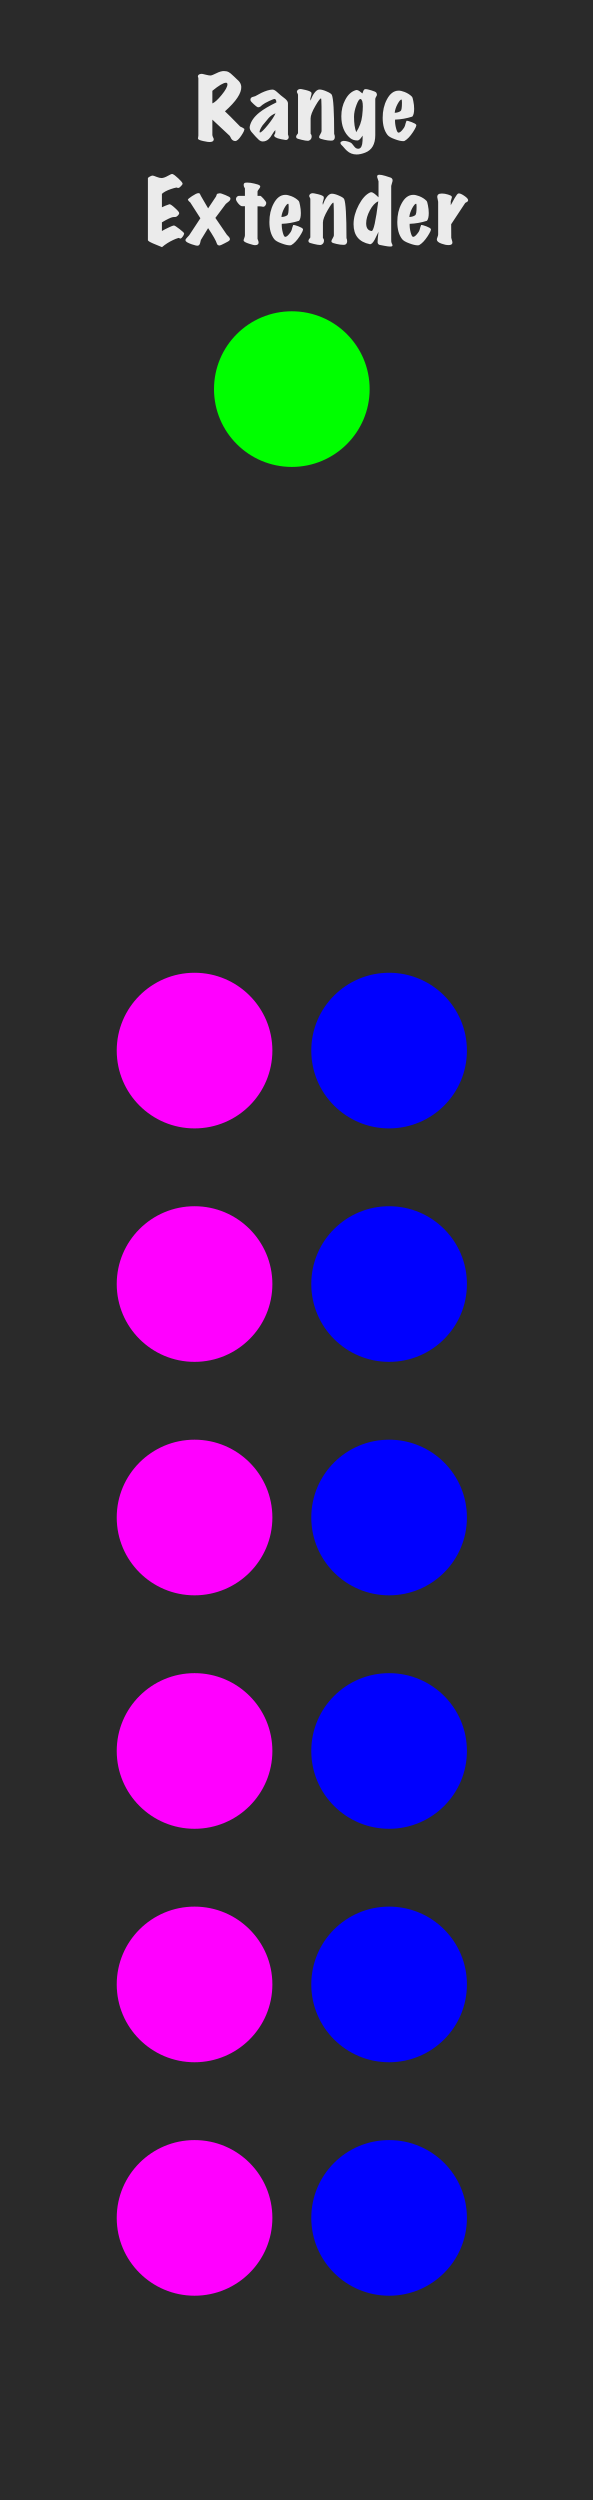
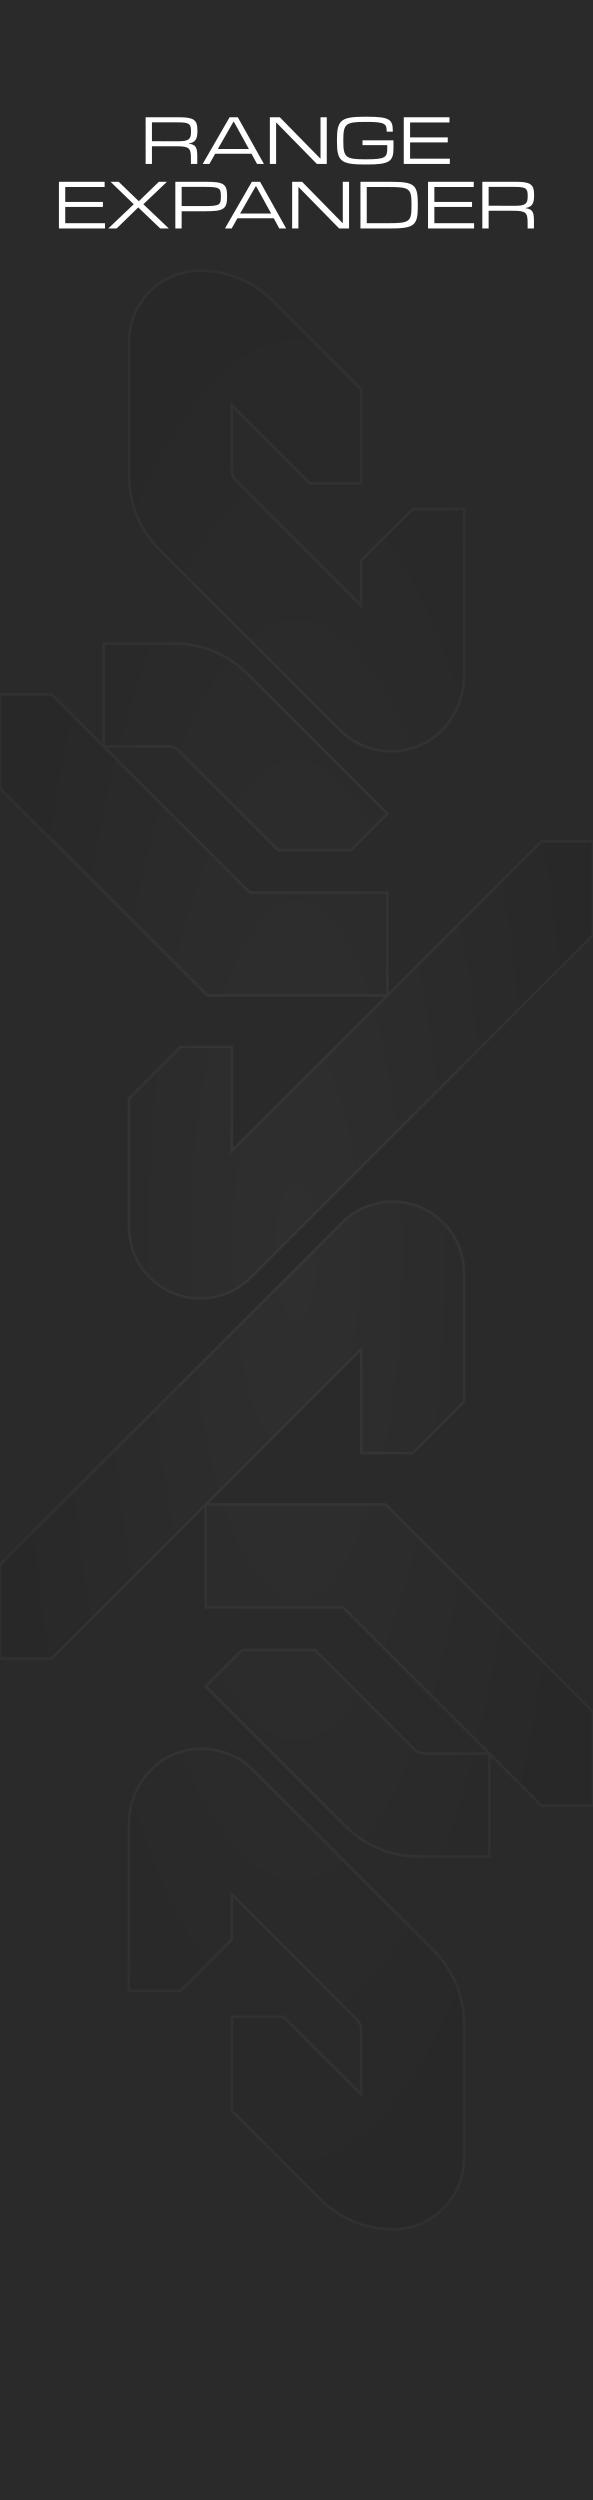
- <svg xmlns="http://www.w3.org/2000/svg" width="30.48mm" height="128.5mm" viewBox="0 0 30.48 128.5" version="1.1" id="svg8">
+ <svg xmlns="http://www.w3.org/2000/svg" xmlns:xlink="http://www.w3.org/1999/xlink" width="30.48mm" height="128.5mm" viewBox="0 0 30.48 128.5" version="1.1" id="svg8">
  <defs id="defs2">
+     <linearGradient id="linearGradient14">
+       <stop style="stop-color:#363638;" offset="0" id="stop14" />
+       <stop style="stop-color:#303030;" offset="1" id="stop15" />
+     </linearGradient>
+     <linearGradient id="linearGradient11">
+       <stop style="stop-color:#2F2F2F;" offset="0" id="stop11" />
+       <stop style="stop-color:#282829;" offset="1" id="stop12" />
+     </linearGradient>
    <rect x="7.071" y="23.234" width="115.157" height="51.518" id="rect1" />
    <rect x="7.071" y="23.234" width="115.157" height="51.518" id="rect2" />
+     <radialGradient xlink:href="#linearGradient11" id="radialGradient12" cx="375" cy="113.53" fx="375" fy="113.53" r="375.5" gradientTransform="matrix(1,0,0,0.3036751,0,79.05377)" gradientUnits="userSpaceOnUse" />
+     <radialGradient xlink:href="#linearGradient14" id="radialGradient15" cx="375" cy="113.53" fx="375" fy="113.53" r="375.5" gradientTransform="matrix(1,0,0,0.3036751,0,79.05377)" gradientUnits="userSpaceOnUse" />
  </defs>
  <g id="layer1" transform="translate(0,-168.5)">
    <rect style="display:inline;opacity:1;vector-effect:none;fill:#2a2a2a;fill-opacity:1;fill-rule:evenodd;stroke:none;stroke-width:0.649;stroke-linecap:butt;stroke-linejoin:miter;stroke-miterlimit:4;stroke-dasharray:none;stroke-dashoffset:0;stroke-opacity:1;paint-order:normal" id="rect420" width="30.48" height="128.5" x="5.9211732e-17" y="168.5" />
-     <path style="font-weight:bold;font-size:16px;font-family:'Marker Felt';-inkscape-font-specification:'Marker Felt Bold';text-align:center;text-anchor:middle;white-space:pre;shape-padding:1.01;fill:#ebebeb;fill-opacity:1" d="m 52.497,37.14 q 0.144,0.272 -0.576,1.344 -0.704,1.056 -1.184,1.04 -0.512,-0.016 -0.816,-0.544 -0.048,-0.16 -0.24,-0.464 l -3.376,-3.152 v 2.96 q 0,0.176 0.128,0.448 0.144,0.272 0.144,0.4 0,0.48 -0.624,0.528 -0.48,0.048 -1.424,-0.176 -1.024,-0.224 -1.024,-0.48 0,-0.08 0.032,-0.208 0.048,-0.144 0.048,-0.352 v -11.168 q 0,-0.112 -0.048,-0.192 -0.048,-0.096 -0.048,-0.144 0.016,-0.432 0.64,-0.512 0.192,-0.032 0.864,0.16 0.688,0.176 0.976,0.16 0.272,-0.016 1.104,-0.432 0.848,-0.432 1.472,-0.432 0.24,0 0.496,0.048 0.448,0.096 0.816,0.416 0.368,0.32 0.704,0.64 0.88,0.832 0.912,0.88 0.416,0.48 0.448,1.072 0.096,1.856 -3.168,4.768 0.672,0.608 2.96,2.96 0.144,0.048 0.416,0.192 0.16,0.08 0.368,0.24 z m -3.536,-8.944 q -0.752,0 -2.656,1.568 v 2.448 q 0.688,-0.272 1.808,-1.648 1.12,-1.376 1.12,-2.048 0,-0.32 -0.272,-0.32 z m 12.176,10.608 q -0.016,0.224 -0.192,0.384 -0.176,0.16 -0.4,0.128 -1.984,-0.272 -2.208,-0.752 -0.032,-0.064 -0.032,-0.128 0,-0.08 0.064,-0.176 0.08,-0.096 0.096,-0.16 0.016,-0.08 0.064,-0.144 0.032,-0.128 0.016,-0.56 -0.192,0.144 -0.576,0.768 -0.4,0.688 -0.704,0.96 -0.512,0.48 -1.168,0.48 -0.384,0 -0.752,-0.304 -0.176,-0.144 -0.624,-0.624 -0.768,-0.864 -0.832,-0.944 -0.336,-0.448 -0.336,-0.848 0,-0.128 0.032,-0.256 0.304,-1.408 1.888,-2.672 1.152,-0.912 3.264,-1.936 0,-0.512 -0.256,-0.656 -0.16,-0.096 -1.12,0.368 -0.96,0.448 -1.344,0.768 -0.128,0.128 -0.416,0.352 -0.272,0.16 -0.496,0.096 -0.176,-0.048 -0.752,-0.576 -0.576,-0.528 -0.624,-0.704 -0.128,-0.432 0.272,-0.672 0.016,-0.016 0.64,-0.192 0.592,-0.32 1.184,-0.64 1.248,-0.592 2.112,-0.64 0.368,-0.016 0.832,0.384 0.416,0.368 0.832,0.736 0.432,0.352 0.88,0.688 0.512,0.448 0.512,0.864 v 6.048 q 0.16,0.416 0.144,0.56 z m -2.56,-4.672 q -0.784,0.304 -1.344,0.928 -0.416,0.512 -0.832,1.008 -0.336,0.336 -0.64,0.88 -0.288,0.528 -0.288,0.784 0,0.128 0.096,0.128 0.336,0 1.504,-1.44 1.168,-1.456 1.504,-2.288 z m 11.392,4 q 0.128,0.304 0.128,0.608 0,0.48 -0.368,0.656 -0.112,0.048 -0.4,0.048 -0.544,0 -1.296,-0.176 -0.752,-0.16 -0.912,-0.32 -0.08,-0.096 -0.08,-0.208 0,-0.176 0.24,-0.56 0.24,-0.4 0.24,-0.576 0.032,-6.304 -0.096,-6.352 -0.224,-0.08 -1.104,1.44 -0.928,1.6 -0.928,2.416 v 2.992 q 0.208,0.208 0.208,0.512 0,0.608 -0.544,0.832 -0.064,0.032 -0.192,0.032 -0.432,0 -1.264,-0.208 -0.832,-0.192 -0.928,-0.32 -0.096,-0.128 -0.096,-0.288 0,-0.16 0.176,-0.384 0.192,-0.224 0.192,-0.288 v -7.44 q 0,-0.128 -0.128,-0.336 -0.128,-0.208 -0.08,-0.352 0.096,-0.336 0.496,-0.432 0.256,-0.064 1.2,0.176 1.024,0.256 1.12,0.528 0.064,0.176 -0.048,0.528 -0.176,0.56 -0.176,0.64 0,0.176 0.064,0.384 0.24,-0.8 0.672,-1.424 0.528,-0.752 1.056,-0.752 0.544,0 1.408,0.384 0.864,0.368 0.992,0.672 0.448,1.024 0.448,7.568 z m 8.272,-7.44 q 0,0.016 -0.176,0.32 -0.112,0.224 -0.112,0.352 v 7.008 q 0,2.656 -1.968,3.408 -0.912,0.352 -1.664,0.352 -1.088,0 -1.888,-0.736 -0.224,-0.192 -0.768,-0.832 -0.032,-0.032 -0.304,-0.304 -0.16,-0.176 -0.176,-0.368 -0.016,-0.24 0.48,-0.384 0.064,-0.016 0.192,-0.016 0.352,0 0.832,0.144 0.496,0.144 0.704,0.352 0.256,0.32 0.528,0.656 0.272,0.336 0.64,0.368 0.656,0.064 0.848,-0.896 0.096,-0.464 0.096,-1.648 -0.048,0.064 -0.304,0.416 -0.192,0.256 -0.336,0.368 -0.176,0.16 -0.368,0.16 -0.848,0 -1.424,-0.464 -1.712,-1.44 -1.712,-4.24 0,-1.776 0.752,-3.184 0.784,-1.504 2.048,-1.888 0.096,-0.032 0.176,-0.032 0.256,0 0.576,0.24 0.272,0.208 0.544,0.432 0.096,-0.272 0.192,-0.528 0.112,-0.272 0.336,-0.304 0.336,-0.048 1.184,0.224 0.864,0.256 0.976,0.448 0.192,0.32 0.096,0.576 z m -2.832,3.936 q 0.128,-1.104 0.128,-1.808 0,-1.296 -0.416,-1.456 -0.336,-0.128 -0.816,1.136 -0.48,1.264 -0.48,2.304 0,1.888 0.432,2.992 0.96,-1.488 1.152,-3.168 z m 10.496,1.728 q 0.144,0.24 -0.624,1.424 -0.832,1.264 -1.632,1.712 -0.096,0.048 -0.288,0.048 -0.624,0 -1.632,-0.384 -1.072,-0.384 -1.408,-0.832 -0.928,-1.2 -0.928,-3.328 0,-2.016 0.816,-3.552 0.88,-1.68 2.24,-1.712 0.496,-0.016 1.2,0.256 0.864,0.336 1.424,0.912 0.144,0.144 0.272,0.864 0.16,0.768 0.16,1.504 0,1.088 -0.352,1.504 -1.648,0.528 -3.36,0.592 -0.032,0.784 0.192,1.648 0.224,0.864 0.464,0.88 0.32,0.016 0.768,-0.528 0.4,-0.464 0.496,-0.784 0.112,-0.48 0.304,-0.992 0.256,-0.032 1.008,0.256 0.752,0.288 0.88,0.512 z m -2.848,-4.896 q -0.272,-0.032 -0.768,0.864 -0.48,0.896 -0.56,1.712 0.72,-0.032 1.152,-0.352 0.256,-0.192 0.256,-1.6 0,-0.592 -0.08,-0.624 z M 40.825,57.51 q -0.048,0.272 -0.288,0.592 -0.224,0.304 -0.4,0.368 -0.048,0.016 -0.176,-0.048 -0.128,-0.08 -0.208,-0.08 -0.032,0 -0.064,0.016 -0.496,0.144 -0.992,0.384 -1.184,0.544 -2.176,1.392 -1.6,-0.656 -1.744,-0.72 -0.992,-0.432 -0.992,-0.64 v -12.032 q 0,-0.112 0.368,-0.32 0.384,-0.208 0.56,-0.192 0.192,0.016 0.768,0.256 0.576,0.224 0.944,0.224 0.48,0 1.248,-0.432 0.704,-0.416 0.88,-0.352 0.384,0.128 1.136,0.848 0.768,0.704 0.832,1.008 0.032,0.144 -0.304,0.496 -0.32,0.352 -0.528,0.352 -0.176,0 -0.256,-0.048 -0.08,-0.048 -0.112,-0.032 -0.576,0.128 -1.072,0.304 -1.184,0.4 -1.744,0.928 v 2.608 q 0.56,-0.288 1.456,-0.592 0.256,-0.032 1.072,0.72 0.832,0.736 0.832,1.024 0,0.176 -0.224,0.416 -0.224,0.24 -0.432,0.304 -0.16,0 -0.56,0.032 -0.608,0.112 -2.144,1.024 v 1.68 q 0.48,-0.288 1.296,-0.672 0.832,-0.4 1.024,-0.4 0.224,0 1.12,0.704 0.912,0.688 0.88,0.88 z m 8.976,-6.928 q 0.08,0.368 -0.288,0.672 -0.304,0.24 -0.592,0.48 l -2.032,2.72 2.24,3.28 q 0.176,0.192 0.352,0.368 0.24,0.256 0.24,0.464 0,0.128 -0.096,0.256 -0.128,0.176 -0.928,0.56 -0.736,0.384 -0.96,0.432 -0.464,0 -0.576,-0.416 -0.192,-0.704 -1.68,-2.96 l -1.408,2.304 q -0.08,0.304 -0.144,0.592 -0.128,0.464 -0.432,0.512 -0.304,0.048 -1.216,-0.272 -0.96,-0.336 -1.136,-0.608 -0.064,-0.096 -0.064,-0.192 0,-0.208 0.304,-0.496 0.4,-0.416 0.416,-0.448 l 2.176,-3.312 -1.968,-3.072 q -0.224,-0.144 -0.464,-0.496 -0.016,-0.192 0.8,-0.72 0.816,-0.528 1.152,-0.576 0.304,-0.048 0.4,0.144 0.112,0.192 0.192,0.4 l 1.392,2.4 1.536,-2.304 q 0.08,-0.224 0.16,-0.432 0.064,-0.144 0.56,-0.192 0.24,-0.016 1.12,0.352 0.896,0.368 0.944,0.56 z m 6.976,0.976 q -0.016,0.288 -0.192,0.512 -0.176,0.224 -0.384,0.224 -0.064,0 -0.112,-0.016 -0.224,-0.08 -1.008,-0.08 v 6.32 q 0,-0.016 0.096,0.256 0.112,0.272 0.112,0.48 0,0.464 -0.64,0.496 -0.336,0.016 -1.232,-0.288 -0.976,-0.32 -1.04,-0.592 -0.032,-0.112 0.112,-0.464 0.144,-0.368 0.144,-0.56 v -5.664 h -0.544 q -0.304,0 -0.752,-0.528 -0.448,-0.544 -0.448,-0.864 0,-0.24 0.176,-0.432 0.192,-0.192 0.416,-0.192 h 1.152 v -1.44 q -0.24,-0.32 -0.24,-0.688 0,-0.336 0.288,-0.416 0.144,-0.032 0.4,-0.032 0.592,0 1.376,0.192 0.8,0.176 1.04,0.368 0.112,0.096 0.112,0.224 0,0.16 -0.256,0.48 -0.256,0.32 -0.272,0.448 v 0.864 h 0.512 q 0.16,0 0.672,0.576 0.512,0.576 0.512,0.816 z m 7.12,5.04 q 0.144,0.24 -0.624,1.424 -0.832,1.264 -1.632,1.712 -0.096,0.048 -0.288,0.048 -0.624,0 -1.632,-0.384 -1.072,-0.384 -1.408,-0.832 -0.928,-1.2 -0.928,-3.328 0,-2.016 0.816,-3.552 0.88,-1.68 2.24,-1.712 0.496,-0.016 1.2,0.256 0.864,0.336 1.424,0.912 0.144,0.144 0.272,0.864 0.16,0.768 0.16,1.504 0,1.088 -0.352,1.504 -1.648,0.528 -3.36,0.592 -0.032,0.784 0.192,1.648 0.224,0.864 0.464,0.88 0.32,0.016 0.768,-0.528 0.4,-0.464 0.496,-0.784 0.112,-0.48 0.304,-0.992 0.256,-0.032 1.008,0.256 0.752,0.288 0.88,0.512 z m -2.848,-4.896 q -0.272,-0.032 -0.768,0.864 -0.48,0.896 -0.56,1.712 0.72,-0.032 1.152,-0.352 0.256,-0.192 0.256,-1.6 0,-0.592 -0.08,-0.624 z m 11.312,6.672 q 0.128,0.304 0.128,0.608 0,0.48 -0.368,0.656 -0.112,0.048 -0.4,0.048 -0.544,0 -1.296,-0.176 -0.752,-0.16 -0.912,-0.32 -0.08,-0.096 -0.08,-0.208 0,-0.176 0.24,-0.56 0.24,-0.4 0.24,-0.576 0.032,-6.304 -0.096,-6.352 -0.224,-0.08 -1.104,1.44 -0.928,1.6 -0.928,2.416 v 2.992 q 0.208,0.208 0.208,0.512 0,0.608 -0.544,0.832 -0.064,0.032 -0.192,0.032 -0.432,0 -1.264,-0.208 -0.832,-0.192 -0.928,-0.32 -0.096,-0.128 -0.096,-0.288 0,-0.16 0.176,-0.384 0.192,-0.224 0.192,-0.288 v -7.44 q 0,-0.128 -0.128,-0.336 -0.128,-0.208 -0.08,-0.352 0.096,-0.336 0.496,-0.432 0.256,-0.064 1.2,0.176 1.024,0.256 1.12,0.528 0.064,0.176 -0.048,0.528 -0.176,0.56 -0.176,0.64 0,0.176 0.064,0.384 0.24,-0.8 0.672,-1.424 0.528,-0.752 1.056,-0.752 0.544,0 1.408,0.384 0.864,0.368 0.992,0.672 0.448,1.024 0.448,7.568 z m 8.96,-11.28 q 0.032,0.16 -0.128,0.624 -0.144,0.464 -0.144,0.528 v 10.432 q 0,0.528 0.08,0.656 0.24,0.416 0.144,0.56 -0.08,0.128 -0.416,0.128 -0.368,0 -1.12,-0.144 -0.848,-0.176 -0.896,-0.176 -0.288,-0.032 -0.416,-0.384 -0.016,-0.032 -0.016,-0.208 0,-0.656 0.176,-1.952 -0.384,0.768 -0.752,1.536 -0.528,0.944 -0.944,0.864 -3.152,-0.64 -3.152,-3.872 0,-1.84 1.008,-3.744 0.976,-1.84 2.144,-2.4 0.16,-0.08 0.304,-0.08 0.4,0 1.392,0.992 v -3.104 q -0.016,-0.128 -0.144,-0.448 -0.128,-0.336 -0.128,-0.496 0,-0.336 0.448,-0.336 0.4,0 1.152,0.224 0.48,0.16 0.944,0.304 0.4,0.112 0.464,0.496 z m -2.784,4.128 q -0.896,0.4 -1.632,1.76 -0.72,1.36 -0.72,2.528 0,1.36 1.056,1.488 0.56,0.064 1.296,-5.776 z m 10.208,5.376 q 0.144,0.24 -0.624,1.424 -0.832,1.264 -1.632,1.712 -0.096,0.048 -0.288,0.048 -0.624,0 -1.632,-0.384 -1.072,-0.384 -1.408,-0.832 -0.928,-1.2 -0.928,-3.328 0,-2.016 0.816,-3.552 0.88,-1.68 2.24,-1.712 0.496,-0.016 1.2,0.256 0.864,0.336 1.424,0.912 0.144,0.144 0.272,0.864 0.16,0.768 0.16,1.504 0,1.088 -0.352,1.504 -1.648,0.528 -3.36,0.592 -0.032,0.784 0.192,1.648 0.224,0.864 0.464,0.88 0.32,0.016 0.768,-0.528 0.4,-0.464 0.496,-0.784 0.112,-0.48 0.304,-0.992 0.256,-0.032 1.008,0.256 0.752,0.288 0.88,0.512 z m -2.848,-4.896 q -0.272,-0.032 -0.768,0.864 -0.48,0.896 -0.56,1.712 0.72,-0.032 1.152,-0.352 0.256,-0.192 0.256,-1.6 0,-0.592 -0.08,-0.624 z m 10.08,-0.784 q 0.064,0.256 -0.176,0.416 -0.192,0.096 -0.368,0.208 -1.008,1.536 -2.736,4.144 0,2.544 0.016,2.624 0.016,0.08 0.112,0.416 0.112,0.32 0.112,0.512 0,0.304 -0.272,0.416 -0.176,0.08 -0.48,0.08 -0.608,0 -1.344,-0.272 -0.928,-0.32 -0.928,-0.816 0,-0.144 0.128,-0.464 0.128,-0.32 0.128,-0.528 v -6.336 q -0.176,-0.896 -0.176,-0.928 0,-0.496 0.448,-0.624 0.192,-0.048 0.464,-0.048 0.56,0 1.168,0.192 0.624,0.176 0.736,0.384 0.032,0.064 0.032,0.16 0,0.08 -0.224,0.768 v 0.768 q 0.384,-0.688 0.752,-1.376 0.496,-0.864 0.736,-0.912 0.352,-0.064 1.072,0.416 0.72,0.48 0.8,0.8 z" id="text1" transform="matrix(0.2645833,0,0,0.2645833,-1.336348,165.2928)" aria-label="Range&#10;Extender" />
+     <g id="Logo_1" data-name="Logo 1" transform="matrix(0,-0.1342376,0.1342376,0,0,283.0892)" style="fill:url(#radialGradient12);fill-opacity:1;stroke:url(#radialGradient15);stroke-opacity:1">
+       <path class="cls-1" d="m 393.53,150.35 a 27.32,27.32 0 0 1 -27.32,27.33 H 316.93 L 297.24,158 v -19.7 h 39.87 L 218.48,19.69 V 0 h 36 l 131,131 a 27.18,27.18 0 0 1 5.92,8.86 27.51,27.51 0 0 1 2.13,10.49 z" id="path1" style="fill:url(#radialGradient12);fill-opacity:1;stroke:url(#radialGradient15);stroke-opacity:1" />
+       <polygon class="cls-1" points="238.17,78.76 277.55,78.76 277.55,147.68 198.2,227.06 162.19,227.06 162.19,207.37 238.17,131.36 " id="polygon1" style="fill:url(#radialGradient12);fill-opacity:1;stroke:url(#radialGradient15);stroke-opacity:1" />
+       <path class="cls-1" d="m 221.87,120.53 -38.08,38.09 a 5.43,5.43 0 0 0 -1.61,3.86 v 24.89 H 142.8 v -27.16 a 39.37,39.37 0 0 1 11.54,-27.85 l 53.6,-53.6 13.91,13.94 z" id="path2" style="fill:url(#radialGradient12);fill-opacity:1;stroke:url(#radialGradient15);stroke-opacity:1" />
+       <path class="cls-1" d="m 181.9,87.89 a 27.39,27.39 0 0 1 -6,9 l -69.25,69.23 A 39.38,39.38 0 0 1 78.83,177.65 H 27.15 A 27.16,27.16 0 0 1 0,150.53 39.2,39.2 0 0 1 3,135.45 38.63,38.63 0 0 1 11.53,122.67 L 45.44,88.76 h 36 v 19.69 l -29.83,29.84 h 24.88 a 5.37,5.37 0 0 0 3.87,-1.61 L 128.3,88.76 H 111 L 91.3,69.07 V 49.38 h 64 c 14.25,0 26.87,10.31 28.55,24.44 a 28.08,28.08 0 0 1 -1.95,14.07 z" id="path3" style="fill:url(#radialGradient12);fill-opacity:1;stroke:url(#radialGradient15);stroke-opacity:1" />
+       <path class="cls-1" d="m 356.47,76.7 a 27.32,27.32 0 0 1 27.32,-27.32 h 49.28 l 19.69,19.69 v 19.69 h -39.87 l 118.63,118.6 v 19.69 h -36 l -131,-131 A 27.08,27.08 0 0 1 358.6,87.19 27.44,27.44 0 0 1 356.47,76.7 Z" id="path4" style="fill:url(#radialGradient12);fill-opacity:1;stroke:url(#radialGradient15);stroke-opacity:1" />
+       <polygon class="cls-1" points="551.8,0 587.81,0 587.81,19.69 511.83,95.7 511.83,148.29 472.45,148.29 472.45,79.38 " id="polygon4" style="fill:url(#radialGradient12);fill-opacity:1;stroke:url(#radialGradient15);stroke-opacity:1" />
+       <path class="cls-1" d="m 528.13,106.53 38.08,-38.09 a 5.47,5.47 0 0 0 1.61,-3.87 V 39.69 h 39.38 v 27.16 a 39.35,39.35 0 0 1 -11.54,27.84 l -53.6,53.6 -13.91,-13.93 z" id="path5" style="fill:url(#radialGradient12);fill-opacity:1;stroke:url(#radialGradient15);stroke-opacity:1" />
+       <path class="cls-1" d="m 568.1,139.17 a 27.44,27.44 0 0 1 6,-9 l 69.25,-69.22 a 39.38,39.38 0 0 1 27.82,-11.53 h 51.64 a 27.16,27.16 0 0 1 27.19,27.11 39.2,39.2 0 0 1 -3,15.08 38.59,38.59 0 0 1 -8.53,12.77 l -33.91,33.91 h -36 V 118.6 L 698.4,88.76 h -24.89 a 5.38,5.38 0 0 0 -3.87,1.62 L 621.7,138.29 H 639 L 658.7,158 v 19.69 h -64 c -14.25,0 -26.87,-10.31 -28.55,-24.44 a 28.08,28.08 0 0 1 1.95,-14.08 z" id="path6" style="fill:url(#radialGradient12);fill-opacity:1;stroke:url(#radialGradient15);stroke-opacity:1" />
+     </g>
  </g>
-   <g id="layer2" style="display:inline">
+   <g id="layer3">
+     <path style="font-weight:normal;font-stretch:expanded;font-size:3.528px;font-family:'Eurostile Next LT Pro';-inkscape-font-specification:'Eurostile Next LT Pro Expanded';text-align:center;letter-spacing:0px;text-anchor:middle;fill:#ffffff;stroke:none;stroke-width:0.265" d="M 7.81,7.259 V 6.289 h 1.312 c 0.596,0 0.695,0.067 0.695,0.445 v 0.067 c 0,0.353 -0.123,0.459 -0.635,0.459 z M 10.139,8.004 c 0,-0.452 -0.095,-0.568 -0.437,-0.621 v -0.007 C 9.994,7.323 10.146,7.199 10.146,6.769 v -0.088 c 0,-0.508 -0.18,-0.653 -0.921,-0.653 H 7.486 V 8.427 H 7.81 V 7.517 h 1.256 c 0.681,0 0.748,0.102 0.748,0.642 V 8.427 H 10.139 Z m 2.085,-1.976 h -0.423 l -1.383,2.399 h 0.346 L 11.06,7.901 h 1.866 l 0.286,0.526 h 0.353 z M 11.197,7.658 11.994,6.265 h 0.032 L 12.792,7.658 Z M 16.796,6.028 H 16.475 V 8.148 H 16.461 L 14.383,6.028 H 13.871 V 8.427 h 0.321 V 6.307 h 0.018 L 16.288,8.427 h 0.508 z m 2.064,2.427 c 1.136,0 1.365,-0.148 1.365,-0.822 V 7.214 h -1.591 v 0.247 h 1.27 v 0.18 c 0,0.441 -0.099,0.547 -1.055,0.547 h -0.081 c -1.005,0 -1.122,-0.099 -1.122,-0.938 v -0.042 c 0,-0.843 0.116,-0.942 1.122,-0.942 h 0.081 c 0.921,0 1.027,0.095 1.027,0.469 v 0.032 h 0.314 V 6.706 C 20.189,6.134 19.999,6 18.86,6 h -0.102 c -1.238,0 -1.439,0.173 -1.439,1.192 v 0.071 c 0,1.023 0.198,1.192 1.439,1.192 z M 23.121,8.155 H 21.078 V 7.319 h 1.937 V 7.062 H 21.078 V 6.296 h 2.025 V 6.028 H 20.754 V 8.427 h 2.367 z" id="path27" />
+     <path style="font-weight:normal;font-stretch:expanded;font-size:3.528px;font-family:'Eurostile Next LT Pro';-inkscape-font-specification:'Eurostile Next LT Pro Expanded';text-align:center;letter-spacing:0px;text-anchor:middle;fill:#ffffff;stroke:none;stroke-width:0.265" d="M 5.396,11.472 H 3.353 V 10.636 H 5.29 V 10.378 H 3.353 V 9.613 H 5.378 V 9.345 H 3.029 V 11.744 H 5.396 Z M 7.368,10.498 8.581,9.345 H 8.165 L 7.135,10.343 6.101,9.345 H 5.685 L 6.874,10.498 5.565,11.744 H 5.995 l 1.111,-1.083 1.132,1.083 h 0.441 z m 1.969,0.095 V 9.606 h 1.168 c 0.783,0 0.847,0.056 0.847,0.469 v 0.049 c 0,0.409 -0.064,0.469 -0.847,0.469 z m 0,0.265 h 1.231 c 0.914,0 1.104,-0.106 1.104,-0.734 v -0.053 c 0,-0.621 -0.176,-0.727 -1.104,-0.727 H 9.012 V 11.744 H 9.336 Z M 13.369,9.345 H 12.945 l -1.383,2.399 h 0.346 l 0.296,-0.526 h 1.866 l 0.286,0.526 h 0.353 z m -1.027,1.63 0.797,-1.393 h 0.032 l 0.766,1.393 z m 5.599,-1.63 h -0.321 v 2.12 h -0.014 L 15.528,9.345 h -0.512 v 2.399 h 0.321 V 9.623 h 0.018 l 2.078,2.12 h 0.508 z m 3.535,1.164 c 0,-1.041 -0.169,-1.164 -1.45,-1.164 h -1.499 v 2.399 h 1.499 c 1.291,0 1.45,-0.155 1.45,-1.164 z m -2.625,0.963 V 9.613 h 1.15 c 1.058,0 1.15,0.074 1.15,0.91 v 0.042 c 0,0.818 -0.081,0.907 -1.15,0.907 z m 5.517,0 H 22.326 V 10.636 h 1.937 V 10.378 H 22.326 V 9.613 h 2.025 V 9.345 h -2.35 v 2.399 h 2.367 z m 0.748,-0.896 V 9.606 h 1.312 c 0.596,0 0.695,0.067 0.695,0.445 v 0.067 c 0,0.353 -0.123,0.459 -0.635,0.459 z m 2.328,0.744 c 0,-0.452 -0.095,-0.568 -0.437,-0.621 v -0.007 c 0.293,-0.053 0.445,-0.176 0.445,-0.607 v -0.088 c 0,-0.508 -0.18,-0.653 -0.921,-0.653 H 24.791 v 2.399 h 0.325 v -0.91 h 1.256 c 0.681,0 0.748,0.102 0.748,0.642 v 0.268 h 0.325 z" id="path28" />
+   </g>
+   <g id="layer2" style="display:none">
    <circle cy="114" cx="10" id="blink6" style="display:inline;opacity:1;vector-effect:none;fill:#ff00ff;fill-opacity:1;fill-rule:evenodd;stroke:none;stroke-width:1;stroke-linecap:butt;stroke-linejoin:miter;stroke-miterlimit:4;stroke-dasharray:none;stroke-dashoffset:0;stroke-opacity:1;paint-order:normal" r="4" />
    <circle style="display:inline;opacity:1;vector-effect:none;fill:#0000ff;fill-opacity:1;fill-rule:evenodd;stroke:none;stroke-width:1;stroke-linecap:butt;stroke-linejoin:miter;stroke-miterlimit:4;stroke-dasharray:none;stroke-dashoffset:0;stroke-opacity:1;paint-order:normal" id="out6" cx="20" cy="114" r="4" />
    <circle cy="102" cx="10" id="blink5" style="display:inline;opacity:1;vector-effect:none;fill:#ff00ff;fill-opacity:1;fill-rule:evenodd;stroke:none;stroke-width:1;stroke-linecap:butt;stroke-linejoin:miter;stroke-miterlimit:4;stroke-dasharray:none;stroke-dashoffset:0;stroke-opacity:1;paint-order:normal" r="4" />
    <circle style="display:inline;opacity:1;vector-effect:none;fill:#0000ff;fill-opacity:1;fill-rule:evenodd;stroke:none;stroke-width:1;stroke-linecap:butt;stroke-linejoin:miter;stroke-miterlimit:4;stroke-dasharray:none;stroke-dashoffset:0;stroke-opacity:1;paint-order:normal" id="out5" cx="20" cy="102" r="4" />
    <circle cy="90" cx="10" id="blink4" style="display:inline;opacity:1;vector-effect:none;fill:#ff00ff;fill-opacity:1;fill-rule:evenodd;stroke:none;stroke-width:1;stroke-linecap:butt;stroke-linejoin:miter;stroke-miterlimit:4;stroke-dasharray:none;stroke-dashoffset:0;stroke-opacity:1;paint-order:normal" r="4" />
    <circle style="display:inline;opacity:1;vector-effect:none;fill:#0000ff;fill-opacity:1;fill-rule:evenodd;stroke:none;stroke-width:1;stroke-linecap:butt;stroke-linejoin:miter;stroke-miterlimit:4;stroke-dasharray:none;stroke-dashoffset:0;stroke-opacity:1;paint-order:normal" id="out4" cx="20" cy="90" r="4" />
    <circle cy="78" cx="10" id="blink3" style="display:inline;opacity:1;vector-effect:none;fill:#ff00ff;fill-opacity:1;fill-rule:evenodd;stroke:none;stroke-width:1;stroke-linecap:butt;stroke-linejoin:miter;stroke-miterlimit:4;stroke-dasharray:none;stroke-dashoffset:0;stroke-opacity:1;paint-order:normal" r="4" />
    <circle style="display:inline;opacity:1;vector-effect:none;fill:#0000ff;fill-opacity:1;fill-rule:evenodd;stroke:none;stroke-width:1;stroke-linecap:butt;stroke-linejoin:miter;stroke-miterlimit:4;stroke-dasharray:none;stroke-dashoffset:0;stroke-opacity:1;paint-order:normal" id="out3" cx="20" cy="78" r="4" />
    <circle cy="66" cx="10" id="blink2" style="display:inline;opacity:1;vector-effect:none;fill:#ff00ff;fill-opacity:1;fill-rule:evenodd;stroke:none;stroke-width:1;stroke-linecap:butt;stroke-linejoin:miter;stroke-miterlimit:4;stroke-dasharray:none;stroke-dashoffset:0;stroke-opacity:1;paint-order:normal" r="4" />
    <circle style="display:inline;opacity:1;vector-effect:none;fill:#0000ff;fill-opacity:1;fill-rule:evenodd;stroke:none;stroke-width:1;stroke-linecap:butt;stroke-linejoin:miter;stroke-miterlimit:4;stroke-dasharray:none;stroke-dashoffset:0;stroke-opacity:1;paint-order:normal" id="out2" cx="20" cy="66" r="4" />
    <circle cy="54" cx="10" id="blink1" style="display:inline;opacity:1;vector-effect:none;fill:#ff00ff;fill-opacity:1;fill-rule:evenodd;stroke:none;stroke-width:1;stroke-linecap:butt;stroke-linejoin:miter;stroke-miterlimit:4;stroke-dasharray:none;stroke-dashoffset:0;stroke-opacity:1;paint-order:normal" r="4" />
    <circle style="display:inline;opacity:1;vector-effect:none;fill:#0000ff;fill-opacity:1;fill-rule:evenodd;stroke:none;stroke-width:1;stroke-linecap:butt;stroke-linejoin:miter;stroke-miterlimit:4;stroke-dasharray:none;stroke-dashoffset:0;stroke-opacity:1;paint-order:normal" id="out1" cx="20" cy="54" r="4" />
    <circle cy="20" cx="15" id="input" style="display:inline;opacity:1;vector-effect:none;fill:#00ff00;fill-opacity:1;fill-rule:evenodd;stroke:none;stroke-width:1;stroke-linecap:butt;stroke-linejoin:miter;stroke-miterlimit:4;stroke-dasharray:none;stroke-dashoffset:0;stroke-opacity:1;paint-order:normal" r="4" />
  </g>
</svg>
